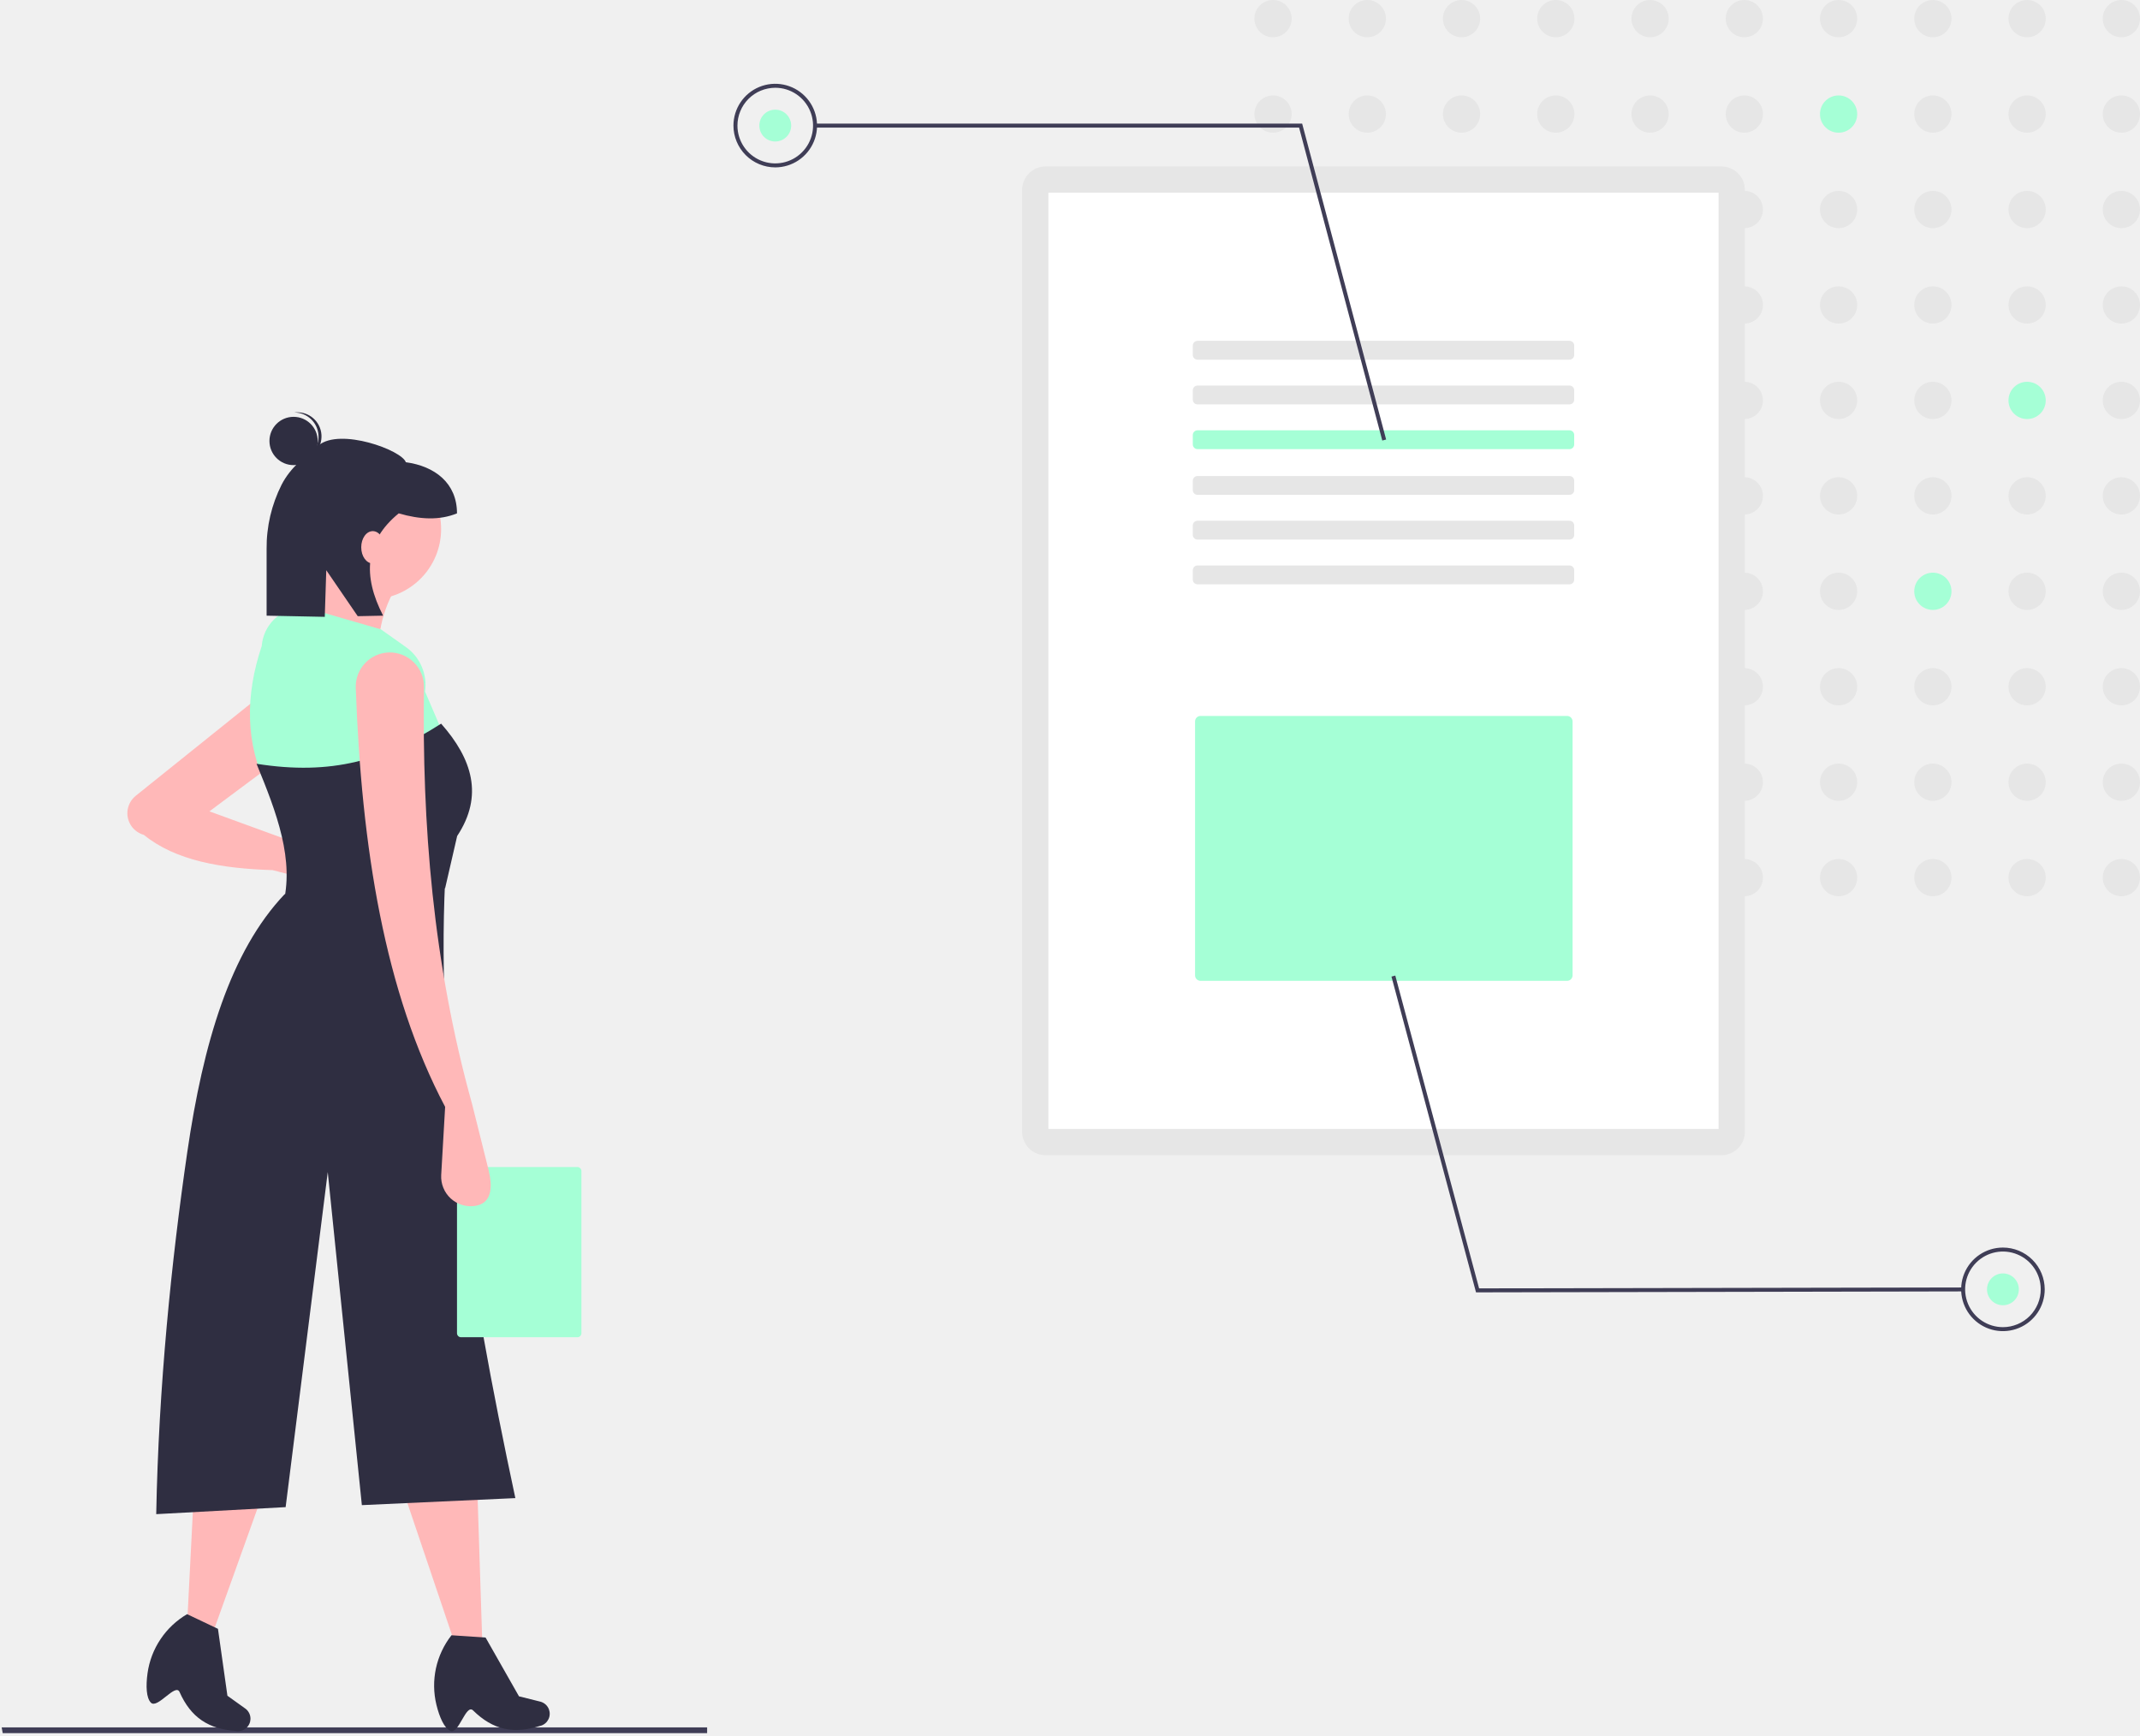
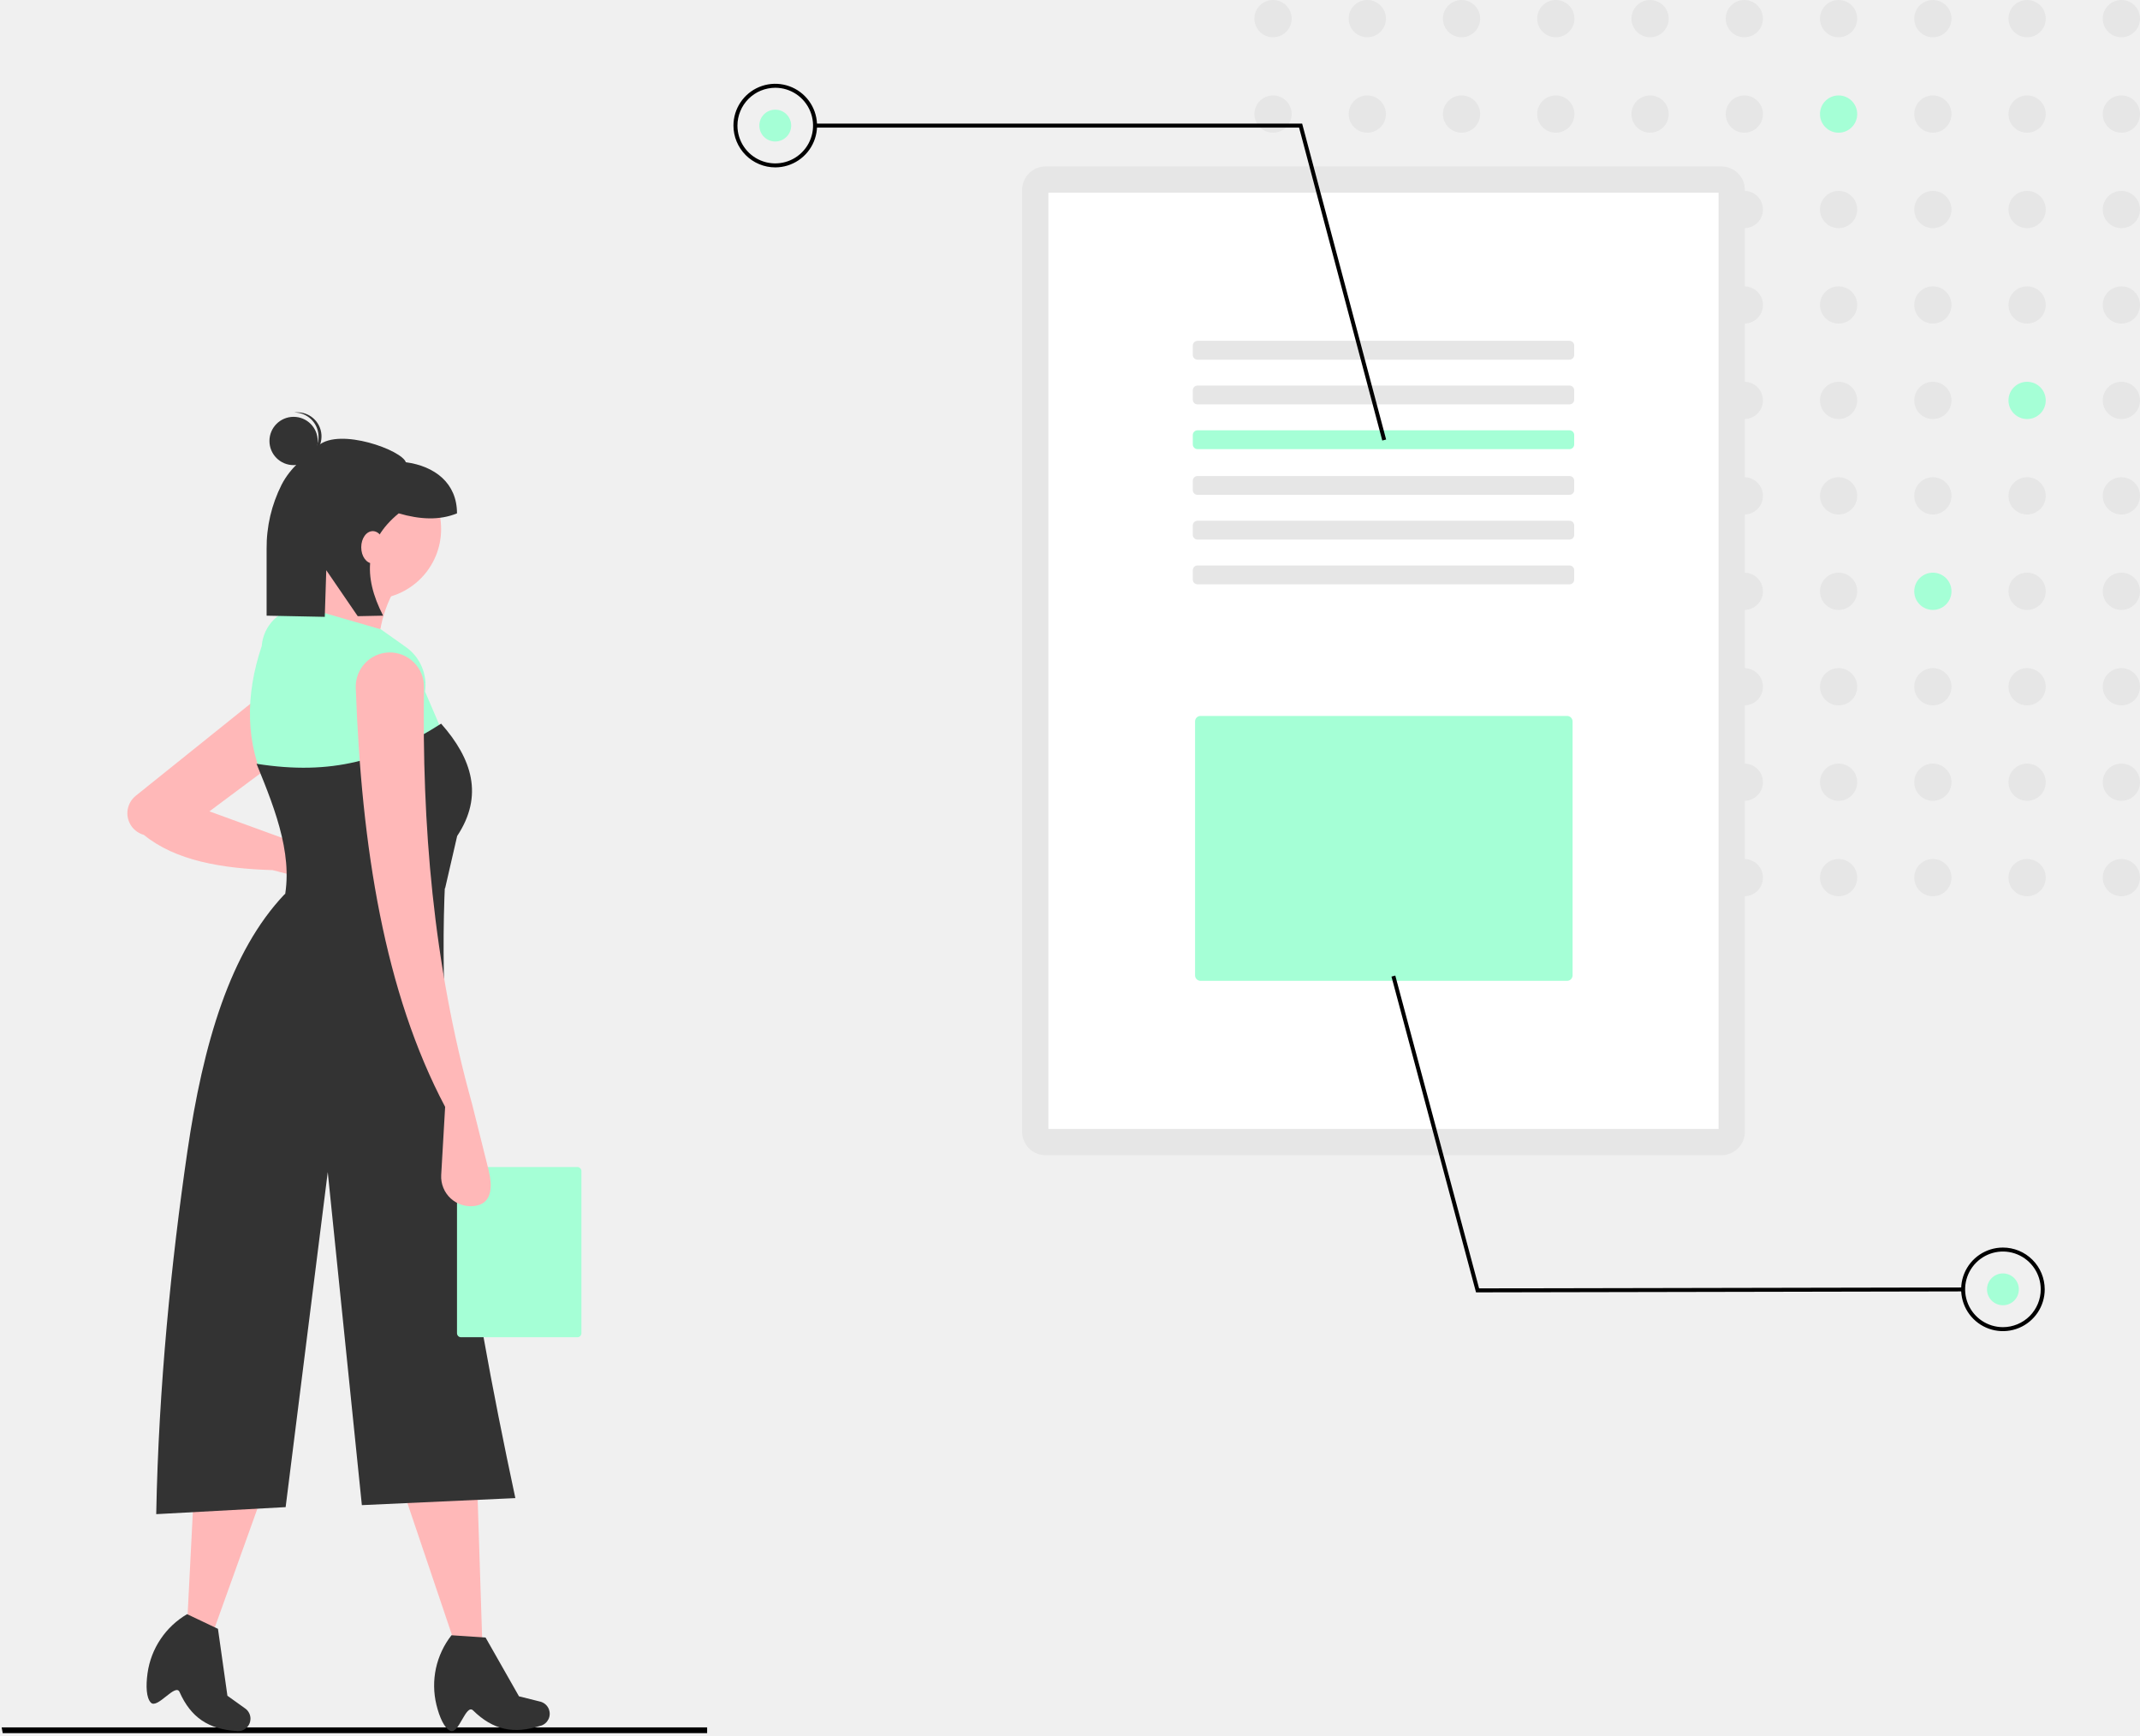
<svg xmlns="http://www.w3.org/2000/svg" viewBox="0 0 783 635" width="783" height="635">
  <style>
		tspan { white-space:pre }
- 		.shp0 { fill: #3f3d56 } 
		.shp1 { fill: #e6e6e6 } 
		.shp2 { fill: #a5ffd6 } 
		.shp3 { fill: #ffffff } 
		.shp4 { fill: #ffb8b8 } 
- 		.shp5 { fill: #2f2e41 } 
+ 		.shp5 { fill: #333333 } 
	</style>
  <path id="Layer" class="shp0" d="M0.99 634.12L258.73 634.12L258.73 632.02L0.61 632.02L0.99 634.12L0.99 634.12Z" />
  <path id="Layer" class="shp1" d="M776.19 13.63C779.96 13.63 783 10.58 783 6.81C783 3.05 779.96 0 776.19 0C772.42 0 769.37 3.05 769.37 6.81C769.37 10.58 772.42 13.63 776.19 13.63Z" />
  <path id="Layer" class="shp1" d="M741.7 13.63C745.47 13.63 748.51 10.58 748.51 6.81C748.51 3.05 745.47 0 741.7 0C737.93 0 734.88 3.05 734.88 6.81C734.88 10.58 737.93 13.63 741.7 13.63Z" />
  <path id="Layer" class="shp1" d="M707.21 13.63C710.98 13.63 714.02 10.58 714.02 6.81C714.02 3.05 710.98 0 707.21 0C703.44 0 700.4 3.05 700.4 6.81C700.4 10.58 703.44 13.63 707.21 13.63Z" />
  <path id="Layer" class="shp1" d="M672.72 13.63C676.49 13.63 679.53 10.58 679.53 6.81C679.53 3.05 676.49 0 672.72 0C668.95 0 665.91 3.05 665.91 6.81C665.91 10.58 668.95 13.63 672.72 13.63Z" />
  <path id="Layer" class="shp1" d="M638.23 13.63C642 13.63 645.04 10.58 645.04 6.81C645.04 3.05 642 0 638.23 0C634.46 0 631.42 3.05 631.42 6.81C631.42 10.58 634.46 13.63 638.23 13.63Z" />
  <path id="Layer" class="shp1" d="M603.74 13.63C607.51 13.63 610.56 10.58 610.56 6.81C610.56 3.05 607.51 0 603.74 0C599.97 0 596.93 3.05 596.93 6.81C596.93 10.58 599.97 13.63 603.74 13.63Z" />
  <path id="Layer" class="shp1" d="M569.25 13.63C573.02 13.63 576.07 10.58 576.07 6.81C576.07 3.05 573.02 0 569.25 0C565.49 0 562.44 3.05 562.44 6.81C562.44 10.58 565.49 13.63 569.25 13.63Z" />
  <path id="Layer" class="shp1" d="M534.76 13.63C538.53 13.63 541.58 10.58 541.58 6.81C541.58 3.05 538.53 0 534.76 0C531 0 527.95 3.05 527.95 6.81C527.95 10.58 531 13.63 534.76 13.63Z" />
  <path id="Layer" class="shp1" d="M500.28 13.63C504.04 13.63 507.09 10.58 507.09 6.81C507.09 3.05 504.04 0 500.28 0C496.51 0 493.46 3.05 493.46 6.81C493.46 10.58 496.51 13.63 500.28 13.63Z" />
  <path id="Layer" class="shp1" d="M465.79 13.63C469.55 13.63 472.6 10.58 472.6 6.81C472.6 3.05 469.55 0 465.79 0C462.02 0 458.97 3.05 458.97 6.81C458.97 10.58 462.02 13.63 465.79 13.63Z" />
  <path id="Layer" class="shp1" d="M776.19 48.55C779.96 48.55 783 45.5 783 41.74C783 37.97 779.96 34.92 776.19 34.92C772.42 34.92 769.37 37.97 769.37 41.74C769.37 45.5 772.42 48.55 776.19 48.55Z" />
  <path id="Layer" class="shp1" d="M741.7 48.55C745.47 48.55 748.51 45.5 748.51 41.74C748.51 37.97 745.47 34.92 741.7 34.92C737.93 34.92 734.88 37.97 734.88 41.74C734.88 45.5 737.93 48.55 741.7 48.55Z" />
  <path id="Layer" class="shp1" d="M707.21 48.55C710.98 48.55 714.02 45.5 714.02 41.74C714.02 37.97 710.98 34.92 707.21 34.92C703.44 34.92 700.4 37.97 700.4 41.74C700.4 45.5 703.44 48.55 707.21 48.55Z" />
  <path id="Layer" class="shp2" d="M672.72 48.55C676.49 48.55 679.53 45.5 679.53 41.74C679.53 37.97 676.49 34.92 672.72 34.92C668.95 34.92 665.91 37.97 665.91 41.74C665.91 45.5 668.95 48.55 672.72 48.55Z" />
  <path id="Layer" class="shp1" d="M638.23 48.55C642 48.55 645.04 45.5 645.04 41.74C645.04 37.97 642 34.92 638.23 34.92C634.46 34.92 631.42 37.97 631.42 41.74C631.42 45.5 634.46 48.55 638.23 48.55Z" />
  <path id="Layer" class="shp1" d="M603.74 48.55C607.51 48.55 610.56 45.5 610.56 41.74C610.56 37.97 607.51 34.92 603.74 34.92C599.97 34.92 596.93 37.97 596.93 41.74C596.93 45.5 599.97 48.55 603.74 48.55Z" />
  <path id="Layer" class="shp1" d="M569.25 48.55C573.02 48.55 576.07 45.5 576.07 41.74C576.07 37.97 573.02 34.92 569.25 34.92C565.49 34.92 562.44 37.97 562.44 41.74C562.44 45.5 565.49 48.55 569.25 48.55Z" />
  <path id="Layer" class="shp1" d="M534.76 48.55C538.53 48.55 541.58 45.5 541.58 41.74C541.58 37.97 538.53 34.92 534.76 34.92C531 34.92 527.95 37.97 527.95 41.74C527.95 45.5 531 48.55 534.76 48.55Z" />
  <path id="Layer" class="shp1" d="M500.28 48.55C504.04 48.55 507.09 45.5 507.09 41.74C507.09 37.97 504.04 34.92 500.28 34.92C496.51 34.92 493.46 37.97 493.46 41.74C493.46 45.5 496.51 48.55 500.28 48.55Z" />
  <path id="Layer" class="shp1" d="M465.79 48.55C469.55 48.55 472.6 45.5 472.6 41.74C472.6 37.97 469.55 34.92 465.79 34.92C462.02 34.92 458.97 37.97 458.97 41.74C458.97 45.5 462.02 48.55 465.79 48.55Z" />
  <path id="Layer" class="shp1" d="M776.19 83.47C779.96 83.47 783 80.43 783 76.66C783 72.89 779.96 69.84 776.19 69.84C772.42 69.84 769.37 72.89 769.37 76.66C769.37 80.43 772.42 83.47 776.19 83.47Z" />
  <path id="Layer" class="shp1" d="M741.7 83.47C745.47 83.47 748.51 80.43 748.51 76.66C748.51 72.89 745.47 69.84 741.7 69.84C737.93 69.84 734.88 72.89 734.88 76.66C734.88 80.43 737.93 83.47 741.7 83.47Z" />
  <path id="Layer" class="shp1" d="M707.21 83.47C710.98 83.47 714.02 80.43 714.02 76.66C714.02 72.89 710.98 69.84 707.21 69.84C703.44 69.84 700.4 72.89 700.4 76.66C700.4 80.43 703.44 83.47 707.21 83.47Z" />
  <path id="Layer" class="shp1" d="M672.72 83.47C676.49 83.47 679.53 80.43 679.53 76.66C679.53 72.89 676.49 69.84 672.72 69.84C668.95 69.84 665.91 72.89 665.91 76.66C665.91 80.43 668.95 83.47 672.72 83.47Z" />
  <path id="Layer" class="shp1" d="M638.23 83.47C642 83.47 645.04 80.43 645.04 76.66C645.04 72.89 642 69.84 638.23 69.84C634.46 69.84 631.42 72.89 631.42 76.66C631.42 80.43 634.46 83.47 638.23 83.47Z" />
  <path id="Layer" class="shp1" d="M603.74 83.47C607.51 83.47 610.56 80.43 610.56 76.66C610.56 72.89 607.51 69.84 603.74 69.84C599.97 69.84 596.93 72.89 596.93 76.66C596.93 80.43 599.97 83.47 603.74 83.47Z" />
  <path id="Layer" class="shp1" d="M569.25 83.47C573.02 83.47 576.07 80.43 576.07 76.66C576.07 72.89 573.02 69.84 569.25 69.84C565.49 69.84 562.44 72.89 562.44 76.66C562.44 80.43 565.49 83.47 569.25 83.47Z" />
  <path id="Layer" class="shp1" d="M534.76 83.47C538.53 83.47 541.58 80.43 541.58 76.66C541.58 72.89 538.53 69.84 534.76 69.84C531 69.84 527.95 72.89 527.95 76.66C527.95 80.43 531 83.47 534.76 83.47Z" />
  <path id="Layer" class="shp1" d="M500.28 83.47C504.04 83.47 507.09 80.43 507.09 76.66C507.09 72.89 504.04 69.84 500.28 69.84C496.51 69.84 493.46 72.89 493.46 76.66C493.46 80.43 496.51 83.47 500.28 83.47Z" />
  <path id="Layer" class="shp1" d="M465.79 83.47C469.55 83.47 472.6 80.43 472.6 76.66C472.6 72.89 469.55 69.84 465.79 69.84C462.02 69.84 458.97 72.89 458.97 76.66C458.97 80.43 462.02 83.47 465.79 83.47Z" />
  <path id="Layer" class="shp1" d="M776.19 118.39C779.96 118.39 783 115.35 783 111.58C783 107.81 779.96 104.77 776.19 104.77C772.42 104.77 769.37 107.81 769.37 111.58C769.37 115.35 772.42 118.39 776.19 118.39Z" />
  <path id="Layer" class="shp1" d="M741.7 118.39C745.47 118.39 748.51 115.35 748.51 111.58C748.51 107.81 745.47 104.77 741.7 104.77C737.93 104.77 734.88 107.81 734.88 111.58C734.88 115.35 737.93 118.39 741.7 118.39Z" />
  <path id="Layer" class="shp1" d="M707.21 118.39C710.98 118.39 714.02 115.35 714.02 111.58C714.02 107.81 710.98 104.77 707.21 104.77C703.44 104.77 700.4 107.81 700.4 111.58C700.4 115.35 703.44 118.39 707.21 118.39Z" />
  <path id="Layer" class="shp1" d="M672.72 118.39C676.49 118.39 679.53 115.35 679.53 111.58C679.53 107.81 676.49 104.77 672.72 104.77C668.95 104.77 665.91 107.81 665.91 111.58C665.91 115.35 668.95 118.39 672.72 118.39Z" />
  <path id="Layer" class="shp1" d="M638.23 118.39C642 118.39 645.04 115.35 645.04 111.58C645.04 107.81 642 104.77 638.23 104.77C634.46 104.77 631.42 107.81 631.42 111.58C631.42 115.35 634.46 118.39 638.23 118.39Z" />
  <path id="Layer" class="shp1" d="M603.74 118.39C607.51 118.39 610.56 115.35 610.56 111.58C610.56 107.81 607.51 104.77 603.74 104.77C599.97 104.77 596.93 107.81 596.93 111.58C596.93 115.35 599.97 118.39 603.74 118.39Z" />
  <path id="Layer" class="shp1" d="M569.25 118.39C573.02 118.39 576.07 115.35 576.07 111.58C576.07 107.81 573.02 104.77 569.25 104.77C565.49 104.77 562.44 107.81 562.44 111.58C562.44 115.35 565.49 118.39 569.25 118.39Z" />
  <path id="Layer" class="shp1" d="M534.76 118.39C538.53 118.39 541.58 115.35 541.58 111.58C541.58 107.81 538.53 104.77 534.76 104.77C531 104.77 527.95 107.81 527.95 111.58C527.95 115.35 531 118.39 534.76 118.39Z" />
  <path id="Layer" class="shp1" d="M500.28 118.39C504.04 118.39 507.09 115.35 507.09 111.58C507.09 107.81 504.04 104.77 500.28 104.77C496.51 104.77 493.46 107.81 493.46 111.58C493.46 115.35 496.51 118.39 500.28 118.39Z" />
  <path id="Layer" class="shp1" d="M465.79 118.39C469.55 118.39 472.6 115.35 472.6 111.58C472.6 107.81 469.55 104.77 465.79 104.77C462.02 104.77 458.97 107.81 458.97 111.58C458.97 115.35 462.02 118.39 465.79 118.39Z" />
  <path id="Layer" class="shp1" d="M776.19 153.32C779.96 153.32 783 150.27 783 146.5C783 142.73 779.96 139.69 776.19 139.69C772.42 139.69 769.37 142.73 769.37 146.5C769.37 150.27 772.42 153.32 776.19 153.32Z" />
  <path id="Layer" class="shp2" d="M741.7 153.32C745.47 153.32 748.51 150.27 748.51 146.5C748.51 142.73 745.47 139.69 741.7 139.69C737.93 139.69 734.88 142.73 734.88 146.5C734.88 150.27 737.93 153.32 741.7 153.32Z" />
  <path id="Layer" class="shp1" d="M707.21 153.32C710.98 153.32 714.02 150.27 714.02 146.5C714.02 142.73 710.98 139.69 707.21 139.69C703.44 139.69 700.4 142.73 700.4 146.5C700.4 150.27 703.44 153.32 707.21 153.32Z" />
  <path id="Layer" class="shp1" d="M672.72 153.32C676.49 153.32 679.53 150.27 679.53 146.5C679.53 142.73 676.49 139.69 672.72 139.69C668.95 139.69 665.91 142.73 665.91 146.5C665.91 150.27 668.95 153.32 672.72 153.32Z" />
  <path id="Layer" class="shp1" d="M638.23 153.32C642 153.32 645.04 150.27 645.04 146.5C645.04 142.73 642 139.69 638.23 139.69C634.46 139.69 631.42 142.73 631.42 146.5C631.42 150.27 634.46 153.32 638.23 153.32Z" />
  <path id="Layer" class="shp1" d="M603.74 153.32C607.51 153.32 610.56 150.27 610.56 146.5C610.56 142.73 607.51 139.69 603.74 139.69C599.97 139.69 596.93 142.73 596.93 146.5C596.93 150.27 599.97 153.32 603.74 153.32Z" />
  <path id="Layer" class="shp1" d="M569.25 153.32C573.02 153.32 576.07 150.27 576.07 146.5C576.07 142.73 573.02 139.69 569.25 139.69C565.49 139.69 562.44 142.73 562.44 146.5C562.44 150.27 565.49 153.32 569.25 153.32Z" />
  <path id="Layer" class="shp1" d="M534.76 153.32C538.53 153.32 541.58 150.27 541.58 146.5C541.58 142.73 538.53 139.69 534.76 139.69C531 139.69 527.95 142.73 527.95 146.5C527.95 150.27 531 153.32 534.76 153.32Z" />
  <path id="Layer" class="shp1" d="M500.28 153.32C504.04 153.32 507.09 150.27 507.09 146.5C507.09 142.73 504.04 139.69 500.28 139.69C496.51 139.69 493.46 142.73 493.46 146.5C493.46 150.27 496.51 153.32 500.28 153.32Z" />
  <path id="Layer" class="shp1" d="M465.79 153.32C469.55 153.32 472.6 150.27 472.6 146.5C472.6 142.73 469.55 139.69 465.79 139.69C462.02 139.69 458.97 142.73 458.97 146.5C458.97 150.27 462.02 153.32 465.79 153.32Z" />
  <path id="Layer" class="shp1" d="M776.19 188.24C779.96 188.24 783 185.19 783 181.42C783 177.66 779.96 174.61 776.19 174.61C772.42 174.61 769.37 177.66 769.37 181.42C769.37 185.19 772.42 188.24 776.19 188.24Z" />
  <path id="Layer" class="shp1" d="M741.7 188.24C745.47 188.24 748.51 185.19 748.51 181.42C748.51 177.66 745.47 174.61 741.7 174.61C737.93 174.61 734.88 177.66 734.88 181.42C734.88 185.19 737.93 188.24 741.7 188.24Z" />
  <path id="Layer" class="shp1" d="M707.21 188.24C710.98 188.24 714.02 185.19 714.02 181.42C714.02 177.66 710.98 174.61 707.21 174.61C703.44 174.61 700.4 177.66 700.4 181.42C700.4 185.19 703.44 188.24 707.21 188.24Z" />
  <path id="Layer" class="shp1" d="M672.72 188.24C676.49 188.24 679.53 185.19 679.53 181.42C679.53 177.66 676.49 174.61 672.72 174.61C668.95 174.61 665.91 177.66 665.91 181.42C665.91 185.19 668.95 188.24 672.72 188.24Z" />
  <path id="Layer" class="shp1" d="M638.23 188.24C642 188.24 645.04 185.19 645.04 181.42C645.04 177.66 642 174.61 638.23 174.61C634.46 174.61 631.42 177.66 631.42 181.42C631.42 185.19 634.46 188.24 638.23 188.24Z" />
  <path id="Layer" class="shp1" d="M603.74 188.24C607.51 188.24 610.56 185.19 610.56 181.42C610.56 177.66 607.51 174.61 603.74 174.61C599.97 174.61 596.93 177.66 596.93 181.42C596.93 185.19 599.97 188.24 603.74 188.24Z" />
  <path id="Layer" class="shp1" d="M569.25 188.24C573.02 188.24 576.07 185.19 576.07 181.42C576.07 177.66 573.02 174.61 569.25 174.61C565.49 174.61 562.44 177.66 562.44 181.42C562.44 185.19 565.49 188.24 569.25 188.24Z" />
  <path id="Layer" class="shp1" d="M534.76 188.24C538.53 188.24 541.58 185.19 541.58 181.42C541.58 177.66 538.53 174.61 534.76 174.61C531 174.61 527.95 177.66 527.95 181.42C527.95 185.19 531 188.24 534.76 188.24Z" />
  <path id="Layer" class="shp1" d="M500.28 188.24C504.04 188.24 507.09 185.19 507.09 181.42C507.09 177.66 504.04 174.61 500.28 174.61C496.51 174.61 493.46 177.66 493.46 181.42C493.46 185.19 496.51 188.24 500.28 188.24Z" />
  <path id="Layer" class="shp1" d="M465.79 188.24C469.55 188.24 472.6 185.19 472.6 181.42C472.6 177.66 469.55 174.61 465.79 174.61C462.02 174.61 458.97 177.66 458.97 181.42C458.97 185.19 462.02 188.24 465.79 188.24Z" />
  <path id="Layer" class="shp1" d="M776.19 223.16C779.96 223.16 783 220.11 783 216.35C783 212.58 779.96 209.53 776.19 209.53C772.42 209.53 769.37 212.58 769.37 216.35C769.37 220.11 772.42 223.16 776.19 223.16Z" />
  <path id="Layer" class="shp1" d="M741.7 223.16C745.47 223.16 748.51 220.11 748.51 216.35C748.51 212.58 745.47 209.53 741.7 209.53C737.93 209.53 734.88 212.58 734.88 216.35C734.88 220.11 737.93 223.16 741.7 223.16Z" />
  <path id="Layer" class="shp2" d="M707.21 223.16C710.98 223.16 714.02 220.11 714.02 216.35C714.02 212.58 710.98 209.53 707.21 209.53C703.44 209.53 700.4 212.58 700.4 216.35C700.4 220.11 703.44 223.16 707.21 223.16Z" />
  <path id="Layer" class="shp1" d="M672.72 223.16C676.49 223.16 679.53 220.11 679.53 216.35C679.53 212.58 676.49 209.53 672.72 209.53C668.95 209.53 665.91 212.58 665.91 216.35C665.91 220.11 668.95 223.16 672.72 223.16Z" />
  <path id="Layer" class="shp1" d="M638.23 223.16C642 223.16 645.04 220.11 645.04 216.35C645.04 212.58 642 209.53 638.23 209.53C634.46 209.53 631.42 212.58 631.42 216.35C631.42 220.11 634.46 223.16 638.23 223.16Z" />
  <path id="Layer" class="shp1" d="M603.74 223.16C607.51 223.16 610.56 220.11 610.56 216.35C610.56 212.58 607.51 209.53 603.74 209.53C599.97 209.53 596.93 212.58 596.93 216.35C596.93 220.11 599.97 223.16 603.74 223.16Z" />
  <path id="Layer" class="shp1" d="M569.25 223.16C573.02 223.16 576.07 220.11 576.07 216.35C576.07 212.58 573.02 209.53 569.25 209.53C565.49 209.53 562.44 212.58 562.44 216.35C562.44 220.11 565.49 223.16 569.25 223.16Z" />
  <path id="Layer" class="shp1" d="M534.76 223.16C538.53 223.16 541.58 220.11 541.58 216.35C541.58 212.58 538.53 209.53 534.76 209.53C531 209.53 527.95 212.58 527.95 216.35C527.95 220.11 531 223.16 534.76 223.16Z" />
  <path id="Layer" class="shp1" d="M500.28 223.16C504.04 223.16 507.09 220.11 507.09 216.35C507.09 212.58 504.04 209.53 500.28 209.53C496.51 209.53 493.46 212.58 493.46 216.35C493.46 220.11 496.51 223.16 500.28 223.16Z" />
  <path id="Layer" class="shp1" d="M465.79 223.16C469.55 223.16 472.6 220.11 472.6 216.35C472.6 212.58 469.55 209.53 465.79 209.53C462.02 209.53 458.97 212.58 458.97 216.35C458.97 220.11 462.02 223.16 465.79 223.16Z" />
  <path id="Layer" class="shp1" d="M776.19 258.08C779.96 258.08 783 255.04 783 251.27C783 247.5 779.96 244.45 776.19 244.45C772.42 244.45 769.37 247.5 769.37 251.27C769.37 255.04 772.42 258.08 776.19 258.08Z" />
  <path id="Layer" class="shp1" d="M741.7 258.08C745.47 258.08 748.51 255.04 748.51 251.27C748.51 247.5 745.47 244.45 741.7 244.45C737.93 244.45 734.88 247.5 734.88 251.27C734.88 255.04 737.93 258.08 741.7 258.08Z" />
  <path id="Layer" class="shp1" d="M707.21 258.08C710.98 258.08 714.02 255.04 714.02 251.27C714.02 247.5 710.98 244.45 707.21 244.45C703.44 244.45 700.4 247.5 700.4 251.27C700.4 255.04 703.44 258.08 707.21 258.08Z" />
  <path id="Layer" class="shp1" d="M672.72 258.08C676.49 258.08 679.53 255.04 679.53 251.27C679.53 247.5 676.49 244.45 672.72 244.45C668.95 244.45 665.91 247.5 665.91 251.27C665.91 255.04 668.95 258.08 672.72 258.08Z" />
  <path id="Layer" class="shp1" d="M638.23 258.08C642 258.08 645.04 255.04 645.04 251.27C645.04 247.5 642 244.45 638.23 244.45C634.46 244.45 631.42 247.5 631.42 251.27C631.42 255.04 634.46 258.08 638.23 258.08Z" />
  <path id="Layer" class="shp1" d="M603.74 258.08C607.51 258.08 610.56 255.04 610.56 251.27C610.56 247.5 607.51 244.45 603.74 244.45C599.97 244.45 596.93 247.5 596.93 251.27C596.93 255.04 599.97 258.08 603.74 258.08Z" />
  <path id="Layer" class="shp1" d="M569.25 258.08C573.02 258.08 576.07 255.04 576.07 251.27C576.07 247.5 573.02 244.45 569.25 244.45C565.49 244.45 562.44 247.5 562.44 251.27C562.44 255.04 565.49 258.08 569.25 258.08Z" />
  <path id="Layer" class="shp1" d="M534.76 258.08C538.53 258.08 541.58 255.04 541.58 251.27C541.58 247.5 538.53 244.45 534.76 244.45C531 244.45 527.95 247.5 527.95 251.27C527.95 255.04 531 258.08 534.76 258.08Z" />
  <path id="Layer" class="shp1" d="M500.28 258.08C504.04 258.08 507.09 255.04 507.09 251.27C507.09 247.5 504.04 244.45 500.28 244.45C496.51 244.45 493.46 247.5 493.46 251.27C493.46 255.04 496.51 258.08 500.28 258.08Z" />
  <path id="Layer" class="shp1" d="M465.79 258.08C469.55 258.08 472.6 255.04 472.6 251.27C472.6 247.5 469.55 244.45 465.79 244.45C462.02 244.45 458.97 247.5 458.97 251.27C458.97 255.04 462.02 258.08 465.79 258.08Z" />
  <path id="Layer" class="shp1" d="M776.19 293C779.96 293 783 289.96 783 286.19C783 282.42 779.96 279.38 776.19 279.38C772.42 279.38 769.37 282.42 769.37 286.19C769.37 289.96 772.42 293 776.19 293Z" />
  <path id="Layer" class="shp1" d="M741.7 293C745.47 293 748.51 289.96 748.51 286.19C748.51 282.42 745.47 279.38 741.7 279.38C737.93 279.38 734.88 282.42 734.88 286.19C734.88 289.96 737.93 293 741.7 293Z" />
  <path id="Layer" class="shp1" d="M707.21 293C710.98 293 714.02 289.96 714.02 286.19C714.02 282.42 710.98 279.38 707.21 279.38C703.44 279.38 700.4 282.42 700.4 286.19C700.4 289.96 703.44 293 707.21 293Z" />
  <path id="Layer" class="shp1" d="M672.72 293C676.49 293 679.53 289.96 679.53 286.19C679.53 282.42 676.49 279.38 672.72 279.38C668.95 279.38 665.91 282.42 665.91 286.19C665.91 289.96 668.95 293 672.72 293Z" />
  <path id="Layer" class="shp1" d="M638.23 293C642 293 645.04 289.96 645.04 286.19C645.04 282.42 642 279.38 638.23 279.38C634.46 279.38 631.42 282.42 631.42 286.19C631.42 289.96 634.46 293 638.23 293Z" />
  <path id="Layer" class="shp1" d="M603.74 293C607.51 293 610.56 289.96 610.56 286.19C610.56 282.42 607.51 279.38 603.74 279.38C599.97 279.38 596.93 282.42 596.93 286.19C596.93 289.96 599.97 293 603.74 293Z" />
  <path id="Layer" class="shp1" d="M569.25 293C573.02 293 576.07 289.96 576.07 286.19C576.07 282.42 573.02 279.38 569.25 279.38C565.49 279.38 562.44 282.42 562.44 286.19C562.44 289.96 565.49 293 569.25 293Z" />
  <path id="Layer" class="shp1" d="M534.76 293C538.53 293 541.58 289.96 541.58 286.19C541.58 282.42 538.53 279.38 534.76 279.38C531 279.38 527.95 282.42 527.95 286.19C527.95 289.96 531 293 534.76 293Z" />
  <path id="Layer" class="shp1" d="M500.28 293C504.04 293 507.09 289.96 507.09 286.19C507.09 282.42 504.04 279.38 500.28 279.38C496.51 279.38 493.46 282.42 493.46 286.19C493.46 289.96 496.51 293 500.28 293Z" />
  <path id="Layer" class="shp1" d="M465.79 293C469.55 293 472.6 289.96 472.6 286.19C472.6 282.42 469.55 279.38 465.79 279.38C462.02 279.38 458.97 282.42 458.97 286.19C458.97 289.96 462.02 293 465.79 293Z" />
  <path id="Layer" class="shp1" d="M776.19 327.92C779.96 327.92 783 324.88 783 321.11C783 317.34 779.96 314.3 776.19 314.3C772.42 314.3 769.37 317.34 769.37 321.11C769.37 324.88 772.42 327.92 776.19 327.92Z" />
  <path id="Layer" class="shp1" d="M741.7 327.92C745.47 327.92 748.51 324.88 748.51 321.11C748.51 317.34 745.47 314.3 741.7 314.3C737.93 314.3 734.88 317.34 734.88 321.11C734.88 324.88 737.93 327.92 741.7 327.92Z" />
  <path id="Layer" class="shp1" d="M707.21 327.92C710.98 327.92 714.02 324.88 714.02 321.11C714.02 317.34 710.98 314.3 707.21 314.3C703.44 314.3 700.4 317.34 700.4 321.11C700.4 324.88 703.44 327.92 707.21 327.92Z" />
  <path id="Layer" class="shp1" d="M672.72 327.92C676.49 327.92 679.53 324.88 679.53 321.11C679.53 317.34 676.49 314.3 672.72 314.3C668.95 314.3 665.91 317.34 665.91 321.11C665.91 324.88 668.95 327.92 672.72 327.92Z" />
  <path id="Layer" class="shp1" d="M638.23 327.92C642 327.92 645.04 324.88 645.04 321.11C645.04 317.34 642 314.3 638.23 314.3C634.46 314.3 631.42 317.34 631.42 321.11C631.42 324.88 634.46 327.92 638.23 327.92Z" />
  <path id="Layer" class="shp1" d="M603.74 327.92C607.51 327.92 610.56 324.88 610.56 321.11C610.56 317.34 607.51 314.3 603.74 314.3C599.97 314.3 596.93 317.34 596.93 321.11C596.93 324.88 599.97 327.92 603.74 327.92Z" />
  <path id="Layer" class="shp1" d="M569.25 327.92C573.02 327.92 576.07 324.88 576.07 321.11C576.07 317.34 573.02 314.3 569.25 314.3C565.49 314.3 562.44 317.34 562.44 321.11C562.44 324.88 565.49 327.92 569.25 327.92Z" />
  <path id="Layer" class="shp1" d="M534.76 327.92C538.53 327.92 541.58 324.88 541.58 321.11C541.58 317.34 538.53 314.3 534.76 314.3C531 314.3 527.95 317.34 527.95 321.11C527.95 324.88 531 327.92 534.76 327.92Z" />
  <path id="Layer" class="shp1" d="M500.28 327.92C504.04 327.92 507.09 324.88 507.09 321.11C507.09 317.34 504.04 314.3 500.28 314.3C496.51 314.3 493.46 317.34 493.46 321.11C493.46 324.88 496.51 327.92 500.28 327.92Z" />
  <path id="Layer" class="shp1" d="M465.79 327.92C469.55 327.92 472.6 324.88 472.6 321.11C472.6 317.34 469.55 314.3 465.79 314.3C462.02 314.3 458.97 317.34 458.97 321.11C458.97 324.88 462.02 327.92 465.79 327.92Z" />
  <path id="Layer" class="shp1" d="M382.6 60.89C381.46 60.89 380.34 61.11 379.3 61.55C378.25 61.98 377.3 62.61 376.5 63.41C375.7 64.21 375.07 65.16 374.64 66.21C374.2 67.25 373.98 68.37 373.98 69.51L373.98 414.07C373.98 415.2 374.2 416.32 374.64 417.36C375.07 418.41 375.7 419.36 376.5 420.16C377.3 420.96 378.25 421.59 379.3 422.02C380.34 422.46 381.46 422.68 382.6 422.68L629.82 422.68C630.95 422.68 632.07 422.46 633.11 422.02C634.16 421.59 635.11 420.96 635.91 420.16C636.71 419.36 637.34 418.41 637.78 417.36C638.21 416.32 638.43 415.2 638.43 414.07L638.43 69.51C638.43 68.37 638.21 67.25 637.78 66.21C637.34 65.16 636.71 64.21 635.91 63.41C635.11 62.61 634.16 61.98 633.11 61.55C632.07 61.11 630.95 60.89 629.82 60.89L382.6 60.89" />
  <path id="Layer" class="shp3" d="M628.81 413.06L383.6 413.06L383.6 70.51L628.81 70.51L628.81 413.06Z" />
  <path id="Layer" class="shp1" d="M438.16 124.7C437.93 124.7 437.71 124.75 437.5 124.84C437.29 124.92 437.1 125.05 436.94 125.21C436.78 125.37 436.65 125.56 436.56 125.77C436.48 125.98 436.43 126.2 436.43 126.43L436.43 129.87C436.43 130.1 436.48 130.32 436.56 130.53C436.65 130.74 436.78 130.93 436.94 131.09C437.1 131.25 437.29 131.38 437.5 131.46C437.71 131.55 437.93 131.6 438.16 131.6L574.26 131.6C574.48 131.6 574.71 131.55 574.92 131.46C575.13 131.38 575.32 131.25 575.48 131.09C575.64 130.93 575.76 130.74 575.85 130.53C575.94 130.32 575.98 130.1 575.98 129.87L575.98 126.43C575.98 126.2 575.94 125.98 575.85 125.77C575.76 125.56 575.64 125.37 575.48 125.21C575.32 125.05 575.13 124.92 574.92 124.84C574.71 124.75 574.48 124.7 574.26 124.7L438.16 124.7" />
  <path id="Layer" class="shp1" d="M438.16 141.07C437.93 141.07 437.71 141.12 437.5 141.2C437.29 141.29 437.1 141.42 436.94 141.58C436.78 141.74 436.65 141.93 436.56 142.13C436.48 142.34 436.43 142.57 436.43 142.79L436.43 146.24C436.43 146.47 436.48 146.69 436.56 146.9C436.65 147.11 436.78 147.3 436.94 147.46C437.1 147.62 437.29 147.74 437.5 147.83C437.71 147.92 437.93 147.96 438.16 147.96L574.26 147.96C574.48 147.96 574.71 147.92 574.92 147.83C575.13 147.74 575.32 147.62 575.48 147.46C575.64 147.3 575.76 147.11 575.85 146.9C575.94 146.69 575.98 146.47 575.98 146.24L575.98 142.79C575.98 142.57 575.94 142.34 575.85 142.13C575.76 141.93 575.64 141.74 575.48 141.58C575.32 141.42 575.13 141.29 574.92 141.2C574.71 141.12 574.48 141.07 574.26 141.07L438.16 141.07" />
  <path id="Layer" class="shp2" d="M438.16 157.44C437.93 157.44 437.71 157.48 437.5 157.57C437.29 157.65 437.1 157.78 436.94 157.94C436.78 158.1 436.65 158.29 436.56 158.5C436.48 158.71 436.43 158.93 436.43 159.16L436.43 162.61C436.43 162.83 436.48 163.06 436.56 163.26C436.65 163.47 436.78 163.66 436.94 163.82C437.1 163.98 437.29 164.11 437.5 164.2C437.71 164.28 437.93 164.33 438.16 164.33L574.26 164.33C574.48 164.33 574.71 164.28 574.92 164.2C575.13 164.11 575.32 163.98 575.48 163.82C575.64 163.66 575.76 163.47 575.85 163.26C575.94 163.06 575.98 162.83 575.98 162.61L575.98 159.16C575.98 158.93 575.94 158.71 575.85 158.5C575.76 158.29 575.64 158.1 575.48 157.94C575.32 157.78 575.13 157.65 574.92 157.57C574.71 157.48 574.48 157.44 574.26 157.44L438.16 157.44" />
  <path id="Layer" class="shp1" d="M438.16 174.16C437.93 174.16 437.71 174.21 437.5 174.29C437.29 174.38 437.1 174.51 436.94 174.67C436.78 174.83 436.65 175.02 436.56 175.23C436.48 175.43 436.43 175.66 436.43 175.88L436.43 179.33C436.43 179.56 436.48 179.78 436.56 179.99C436.65 180.2 436.78 180.39 436.94 180.55C437.1 180.71 437.29 180.84 437.5 180.92C437.71 181.01 437.93 181.05 438.16 181.05L574.26 181.05C574.48 181.05 574.71 181.01 574.92 180.92C575.13 180.84 575.32 180.71 575.48 180.55C575.64 180.39 575.76 180.2 575.85 179.99C575.94 179.78 575.98 179.56 575.98 179.33L575.98 175.88C575.98 175.66 575.94 175.43 575.85 175.23C575.76 175.02 575.64 174.83 575.48 174.67C575.32 174.51 575.13 174.38 574.92 174.29C574.71 174.21 574.48 174.16 574.26 174.16L438.16 174.16" />
  <path id="Layer" class="shp1" d="M438.16 190.53C437.93 190.53 437.71 190.57 437.5 190.66C437.29 190.75 437.1 190.87 436.94 191.03C436.78 191.19 436.65 191.38 436.56 191.59C436.48 191.8 436.43 192.03 436.43 192.25L436.43 195.7C436.43 195.92 436.48 196.15 436.56 196.36C436.65 196.57 436.78 196.76 436.94 196.92C437.1 197.08 437.29 197.2 437.5 197.29C437.71 197.38 437.93 197.42 438.16 197.42L574.26 197.42C574.48 197.42 574.71 197.38 574.92 197.29C575.13 197.2 575.32 197.08 575.48 196.92C575.64 196.76 575.76 196.57 575.85 196.36C575.94 196.15 575.98 195.92 575.98 195.7L575.98 192.25C575.98 192.03 575.94 191.8 575.85 191.59C575.76 191.38 575.64 191.19 575.48 191.03C575.32 190.87 575.13 190.75 574.92 190.66C574.71 190.57 574.48 190.53 574.26 190.53L438.16 190.53" />
  <path id="Layer" class="shp1" d="M438.16 206.9C437.93 206.9 437.71 206.94 437.5 207.03C437.29 207.11 437.1 207.24 436.94 207.4C436.78 207.56 436.65 207.75 436.56 207.96C436.48 208.17 436.43 208.39 436.43 208.62L436.43 212.06C436.43 212.29 436.48 212.51 436.56 212.72C436.65 212.93 436.78 213.12 436.94 213.28C437.1 213.44 437.29 213.57 437.5 213.66C437.71 213.74 437.93 213.79 438.16 213.79L574.26 213.79C574.48 213.79 574.71 213.74 574.92 213.66C575.13 213.57 575.32 213.44 575.48 213.28C575.64 213.12 575.76 212.93 575.85 212.72C575.94 212.51 575.98 212.29 575.98 212.06L575.98 208.62C575.98 208.39 575.94 208.17 575.85 207.96C575.76 207.75 575.64 207.56 575.48 207.4C575.32 207.24 575.13 207.11 574.92 207.03C574.71 206.94 574.48 206.9 574.26 206.9L438.16 206.9" />
  <path id="Layer" class="shp2" d="M573.39 261.95C573.65 261.95 573.91 262 574.15 262.1C574.4 262.2 574.62 262.35 574.8 262.54C574.99 262.72 575.13 262.94 575.23 263.19C575.34 263.43 575.39 263.69 575.39 263.95L575.39 356.87C575.39 357.13 575.34 357.39 575.23 357.63C575.13 357.87 574.99 358.09 574.8 358.28C574.62 358.47 574.4 358.61 574.15 358.71C573.91 358.81 573.65 358.87 573.39 358.87L439.26 358.87C438.99 358.87 438.73 358.81 438.49 358.71C438.25 358.61 438.03 358.47 437.84 358.28C437.66 358.09 437.51 357.87 437.41 357.63C437.31 357.39 437.26 357.13 437.26 356.87L437.26 263.95C437.26 263.69 437.31 263.43 437.41 263.19C437.51 262.94 437.66 262.72 437.84 262.54C438.03 262.35 438.25 262.2 438.49 262.1C438.73 262 438.99 261.95 439.26 261.95L573.39 261.95Z" />
  <path id="Layer" class="shp0" d="M505.76 161.18L507.17 160.81L476.44 45.22L298.21 45.22L298.21 46.68L475.32 46.68L505.76 161.18L505.76 161.18Z" />
  <path id="Layer" fill-rule="evenodd" class="shp0" d="M283.65 61.24C281.64 61.24 279.66 60.84 277.8 60.07C275.95 59.3 274.26 58.18 272.85 56.76C271.43 55.34 270.3 53.65 269.53 51.8C268.76 49.94 268.36 47.96 268.36 45.95C268.36 39.76 272.09 34.19 277.8 31.82C283.51 29.46 290.09 30.76 294.46 35.14C298.84 39.51 300.15 46.09 297.78 51.8C295.41 57.51 289.84 61.24 283.65 61.24ZM283.65 32.11C281.84 32.12 280.04 32.48 278.36 33.17C276.68 33.87 275.16 34.89 273.87 36.17C272.59 37.46 271.57 38.98 270.88 40.66C270.18 42.34 269.82 44.13 269.82 45.95C269.82 51.55 273.19 56.59 278.36 58.73C283.53 60.87 289.48 59.69 293.43 55.73C297.39 51.78 298.58 45.82 296.43 40.66C294.29 35.49 289.25 32.11 283.65 32.11Z" />
  <path id="Layer" class="shp2" d="M283.65 51.77C286.87 51.77 289.48 49.17 289.48 45.95C289.48 42.73 286.87 40.12 283.65 40.12C280.43 40.12 277.83 42.73 277.83 45.95C277.83 49.17 280.43 51.77 283.65 51.77Z" />
  <path id="Layer" class="shp0" d="M510.52 356.94L509.12 357.32L540.06 472.85L718.29 472.5L718.28 471.05L541.18 471.39L510.52 356.94L510.52 356.94Z" />
  <path id="Layer" fill-rule="evenodd" class="shp0" d="M732.82 456.46C734.83 456.46 736.82 456.85 738.67 457.61C740.53 458.38 742.21 459.5 743.64 460.92C745.06 462.34 746.19 464.02 746.96 465.87C747.73 467.72 748.13 469.71 748.14 471.72C748.15 477.9 744.44 483.49 738.73 485.86C733.02 488.24 726.44 486.95 722.06 482.58C717.68 478.22 716.36 471.64 718.71 465.92C721.07 460.2 726.64 456.47 732.82 456.46ZM732.88 485.58C734.69 485.58 736.49 485.21 738.17 484.51C739.84 483.82 741.36 482.79 742.65 481.51C743.93 480.22 744.94 478.69 745.64 477.01C746.33 475.34 746.69 473.54 746.68 471.72C746.67 466.13 743.29 461.09 738.12 458.96C732.95 456.82 727 458.02 723.05 461.98C719.1 465.95 717.93 471.9 720.08 477.07C722.23 482.23 727.28 485.59 732.88 485.58Z" />
  <path id="Layer" class="shp2" d="M732.85 477.57C736.07 477.57 738.67 474.97 738.67 471.75C738.67 468.53 736.07 465.92 732.85 465.92C729.63 465.92 727.02 468.53 727.02 471.75C727.02 474.97 729.63 477.57 732.85 477.57Z" />
  <path id="Layer" class="shp4" d="M166.17 600.59L176.45 600.59L174.61 543.7L147.45 545.17L166.17 600.59L166.17 600.59Z" />
  <path id="Layer" class="shp5" d="M164.77 633.29C167.87 634.71 170.47 623.24 173.09 625.81C180.41 633 187.97 634.57 197.74 631.43L197.96 631.39C198.55 631.2 199.1 630.89 199.57 630.48C200.03 630.08 200.41 629.58 200.68 629.02C200.95 628.47 201.11 627.86 201.13 627.24C201.16 626.62 201.06 626 200.85 625.43L200.85 625.43C200.72 625.08 200.55 624.75 200.34 624.45C200.13 624.14 199.88 623.86 199.61 623.62C199.33 623.37 199.03 623.16 198.7 622.99C198.38 622.81 198.03 622.68 197.67 622.59L189.89 620.65L177.67 599.15L165.19 598.31L165.19 598.31C163.8 600.08 162.62 602 161.67 604.03C160.71 606.06 159.99 608.2 159.51 610.39C159.04 612.59 158.81 614.83 158.84 617.07C158.87 619.32 159.15 621.56 159.68 623.74C160.81 628.36 162.56 632.28 164.77 633.29Z" />
  <path id="Layer" class="shp4" d="M68.53 593.07L78.09 596.85L97.31 543.27L71.51 534.65L68.53 593.07L68.53 593.07Z" />
  <path id="Layer" class="shp5" d="M55.2 622.96C57.57 625.42 64.2 615.71 65.69 619.06C69.85 628.44 76.31 632.68 86.55 633.35L86.77 633.4C87.39 633.44 88.01 633.36 88.59 633.15C89.18 632.95 89.71 632.62 90.17 632.2C90.62 631.78 90.99 631.28 91.24 630.71C91.5 630.15 91.63 629.54 91.65 628.92L91.65 628.92C91.65 628.55 91.61 628.18 91.53 627.82C91.45 627.46 91.33 627.11 91.16 626.78C90.99 626.45 90.79 626.14 90.55 625.86C90.31 625.58 90.04 625.33 89.74 625.12L83.21 620.44L79.75 595.96L68.46 590.59L68.46 590.59C66.52 591.72 64.72 593.07 63.08 594.61C61.44 596.15 59.99 597.87 58.74 599.74C57.49 601.6 56.45 603.6 55.65 605.7C54.85 607.8 54.29 609.98 53.98 612.21C53.33 616.92 53.52 621.21 55.2 622.96Z" />
  <path id="Layer" class="shp4" d="M99.73 318.36L115.51 322.42C116.71 322.73 117.95 322.76 119.16 322.52C120.37 322.28 121.51 321.78 122.5 321.04C123.49 320.31 124.3 319.36 124.88 318.27C125.45 317.18 125.77 315.97 125.82 314.74L125.82 314.74C125.86 313.61 125.67 312.48 125.26 311.42C124.85 310.36 124.22 309.4 123.43 308.6C122.63 307.8 121.67 307.16 120.62 306.75C119.56 306.33 118.44 306.13 117.3 306.17L103.4 306.62L76.62 296.86L101.94 277.99L99 251.56L49.67 291.16C49.23 291.52 48.83 291.91 48.47 292.35C48.11 292.78 47.8 293.25 47.54 293.75C47.28 294.25 47.07 294.77 46.92 295.31C46.76 295.85 46.66 296.41 46.62 296.97L46.62 296.97C46.56 297.91 46.65 298.85 46.91 299.76C47.16 300.66 47.57 301.52 48.11 302.29C48.65 303.06 49.33 303.72 50.1 304.26C50.87 304.8 51.73 305.21 52.63 305.46C64.19 314.89 81.03 317.78 99.73 318.36Z" />
  <path id="Layer" class="shp4" d="M135.7 219.26C149.91 219.26 161.4 207.77 161.4 193.57C161.4 179.36 149.91 167.87 135.7 167.87C121.5 167.87 110.01 179.36 110.01 193.57C110.01 207.77 121.5 219.26 135.7 219.26Z" />
  <path id="Layer" class="shp4" d="M104.14 228.8L138.64 242.75C138.39 240.05 138.37 237.33 138.6 234.63C138.82 231.93 139.27 229.25 139.96 226.62C140.65 224 141.56 221.44 142.7 218.98C143.83 216.51 145.17 214.15 146.72 211.92L118.09 205.31C118.46 214.06 113.73 221.87 104.14 228.8Z" />
  <path id="Layer" class="shp2" d="M97.9 288.63C125.71 290.86 140.92 287.16 164.33 273.58L155.52 253.03L155.52 253.03C155.74 251.49 155.75 249.92 155.55 248.38C155.34 246.84 154.93 245.33 154.31 243.9C153.7 242.47 152.89 241.14 151.91 239.93C150.93 238.72 149.79 237.65 148.52 236.75L139.37 230.27L111.48 222.2L110.23 222.26C108.39 222.35 106.58 222.77 104.89 223.51C103.2 224.25 101.66 225.28 100.34 226.57C99.02 227.85 97.94 229.37 97.16 231.03C96.38 232.7 95.91 234.5 95.77 236.34C89.71 254.45 89.67 271.95 97.9 288.63Z" />
  <path id="Layer" class="shp5" d="M103.4 331.57L162.87 324.97L167.27 305.88C177.03 291.14 172.77 277.64 161.4 264.77C140.66 278.08 121.42 283.83 93.86 279.45C101.19 297.28 107.96 314.79 103.4 331.57Z" />
  <path id="Layer" class="shp5" d="M57.16 554L104.51 551.43L119.92 428.84L132.4 550.7L188.56 548.13C171.43 468.02 159.53 391.97 162.87 322.03L104.14 327.17C84.23 348.16 74.35 381.66 68.53 421.5C62.72 461.35 58.03 507.54 57.16 554Z" />
  <path id="Layer" class="shp5" d="M107.42 170.18C112.3 170.18 116.25 166.23 116.25 161.34C116.25 156.46 112.3 152.51 107.42 152.51C102.54 152.51 98.59 156.46 98.59 161.34C98.59 166.23 102.54 170.18 107.42 170.18Z" />
  <path id="Layer" class="shp5" d="M116.52 159.18C116.45 158.07 116.17 156.99 115.69 155.98C115.22 154.97 114.55 154.07 113.74 153.31C112.93 152.55 111.98 151.95 110.94 151.54C109.91 151.13 108.81 150.93 107.69 150.93C107.88 150.91 108.06 150.88 108.24 150.87C110.58 150.72 112.88 151.5 114.64 153.05C116.4 154.59 117.47 156.77 117.62 159.11C117.77 161.45 116.99 163.75 115.44 165.51C113.89 167.27 111.71 168.34 109.37 168.49C109.19 168.5 109.01 168.5 108.82 168.5C109.93 168.36 110.99 168.01 111.97 167.48C112.94 166.94 113.81 166.22 114.52 165.37C115.22 164.51 115.77 163.52 116.11 162.47C116.45 161.41 116.59 160.29 116.52 159.18Z" />
  <path id="Layer" class="shp5" d="M116.57 162.95C124.45 156.42 147.04 164.72 148.49 169.12C159.15 170.57 167.21 176.78 167.21 187.83L167.21 187.83C160.88 190.43 153.68 190.11 145.89 187.83C133.48 197.95 132.63 210.66 140.18 225.26L130.89 225.45L119.38 208.63L118.83 225.69L97.55 225.26L97.55 200.81C97.53 198.79 97.63 196.76 97.86 194.75C98.08 192.74 98.42 190.75 98.88 188.77C99.34 186.8 99.92 184.86 100.61 182.96C101.3 181.06 102.1 179.2 103.01 177.39C106.32 170.95 111.47 167.18 116.57 162.95Z" />
  <path id="Layer" class="shp4" d="M136.39 206.15C138.72 206.15 140.61 203.51 140.61 200.24C140.61 196.97 138.72 194.33 136.39 194.33C134.05 194.33 132.17 196.97 132.17 200.24C132.17 203.51 134.05 206.15 136.39 206.15Z" />
  <path id="Layer" class="shp2" d="M168.69 426.99C168.5 426.99 168.3 427.03 168.12 427.1C167.94 427.18 167.78 427.29 167.64 427.42C167.51 427.56 167.4 427.73 167.32 427.9C167.25 428.08 167.21 428.28 167.21 428.47L167.21 487.79C167.21 487.99 167.25 488.18 167.32 488.36C167.4 488.54 167.51 488.7 167.64 488.84C167.78 488.98 167.94 489.09 168.12 489.16C168.3 489.24 168.5 489.27 168.69 489.27L211.25 489.27C211.45 489.27 211.64 489.24 211.82 489.16C212 489.09 212.16 488.98 212.3 488.84C212.44 488.7 212.55 488.54 212.62 488.36C212.7 488.18 212.74 487.99 212.74 487.79L212.74 428.47C212.74 428.28 212.7 428.08 212.62 427.9C212.55 427.73 212.44 427.56 212.3 427.42C212.16 427.29 212 427.18 211.82 427.1C211.64 427.03 211.45 426.99 211.25 426.99L168.69 426.99" />
  <path id="Layer" class="shp4" d="M162.87 404.98L161.43 429.9C161.34 431.5 161.6 433.1 162.21 434.59C162.81 436.08 163.74 437.42 164.92 438.5C166.11 439.58 167.52 440.39 169.06 440.86C170.59 441.33 172.21 441.46 173.8 441.22L173.8 441.22C180.13 440.29 180.28 434.1 178.72 427.9L172.81 404.25C158.31 352.25 154.4 301.21 155.13 251.44C155.16 249.75 154.85 248.07 154.21 246.51C153.57 244.94 152.63 243.53 151.43 242.34C150.23 241.15 148.8 240.22 147.23 239.6C145.66 238.97 143.98 238.68 142.3 238.72L142.3 238.72C140.65 238.77 139.03 239.14 137.53 239.82C136.02 240.5 134.67 241.46 133.55 242.67C132.42 243.87 131.54 245.28 130.96 246.82C130.38 248.36 130.12 250 130.17 251.65C132.23 310.1 140.75 363.18 162.87 404.98Z" />
</svg>
